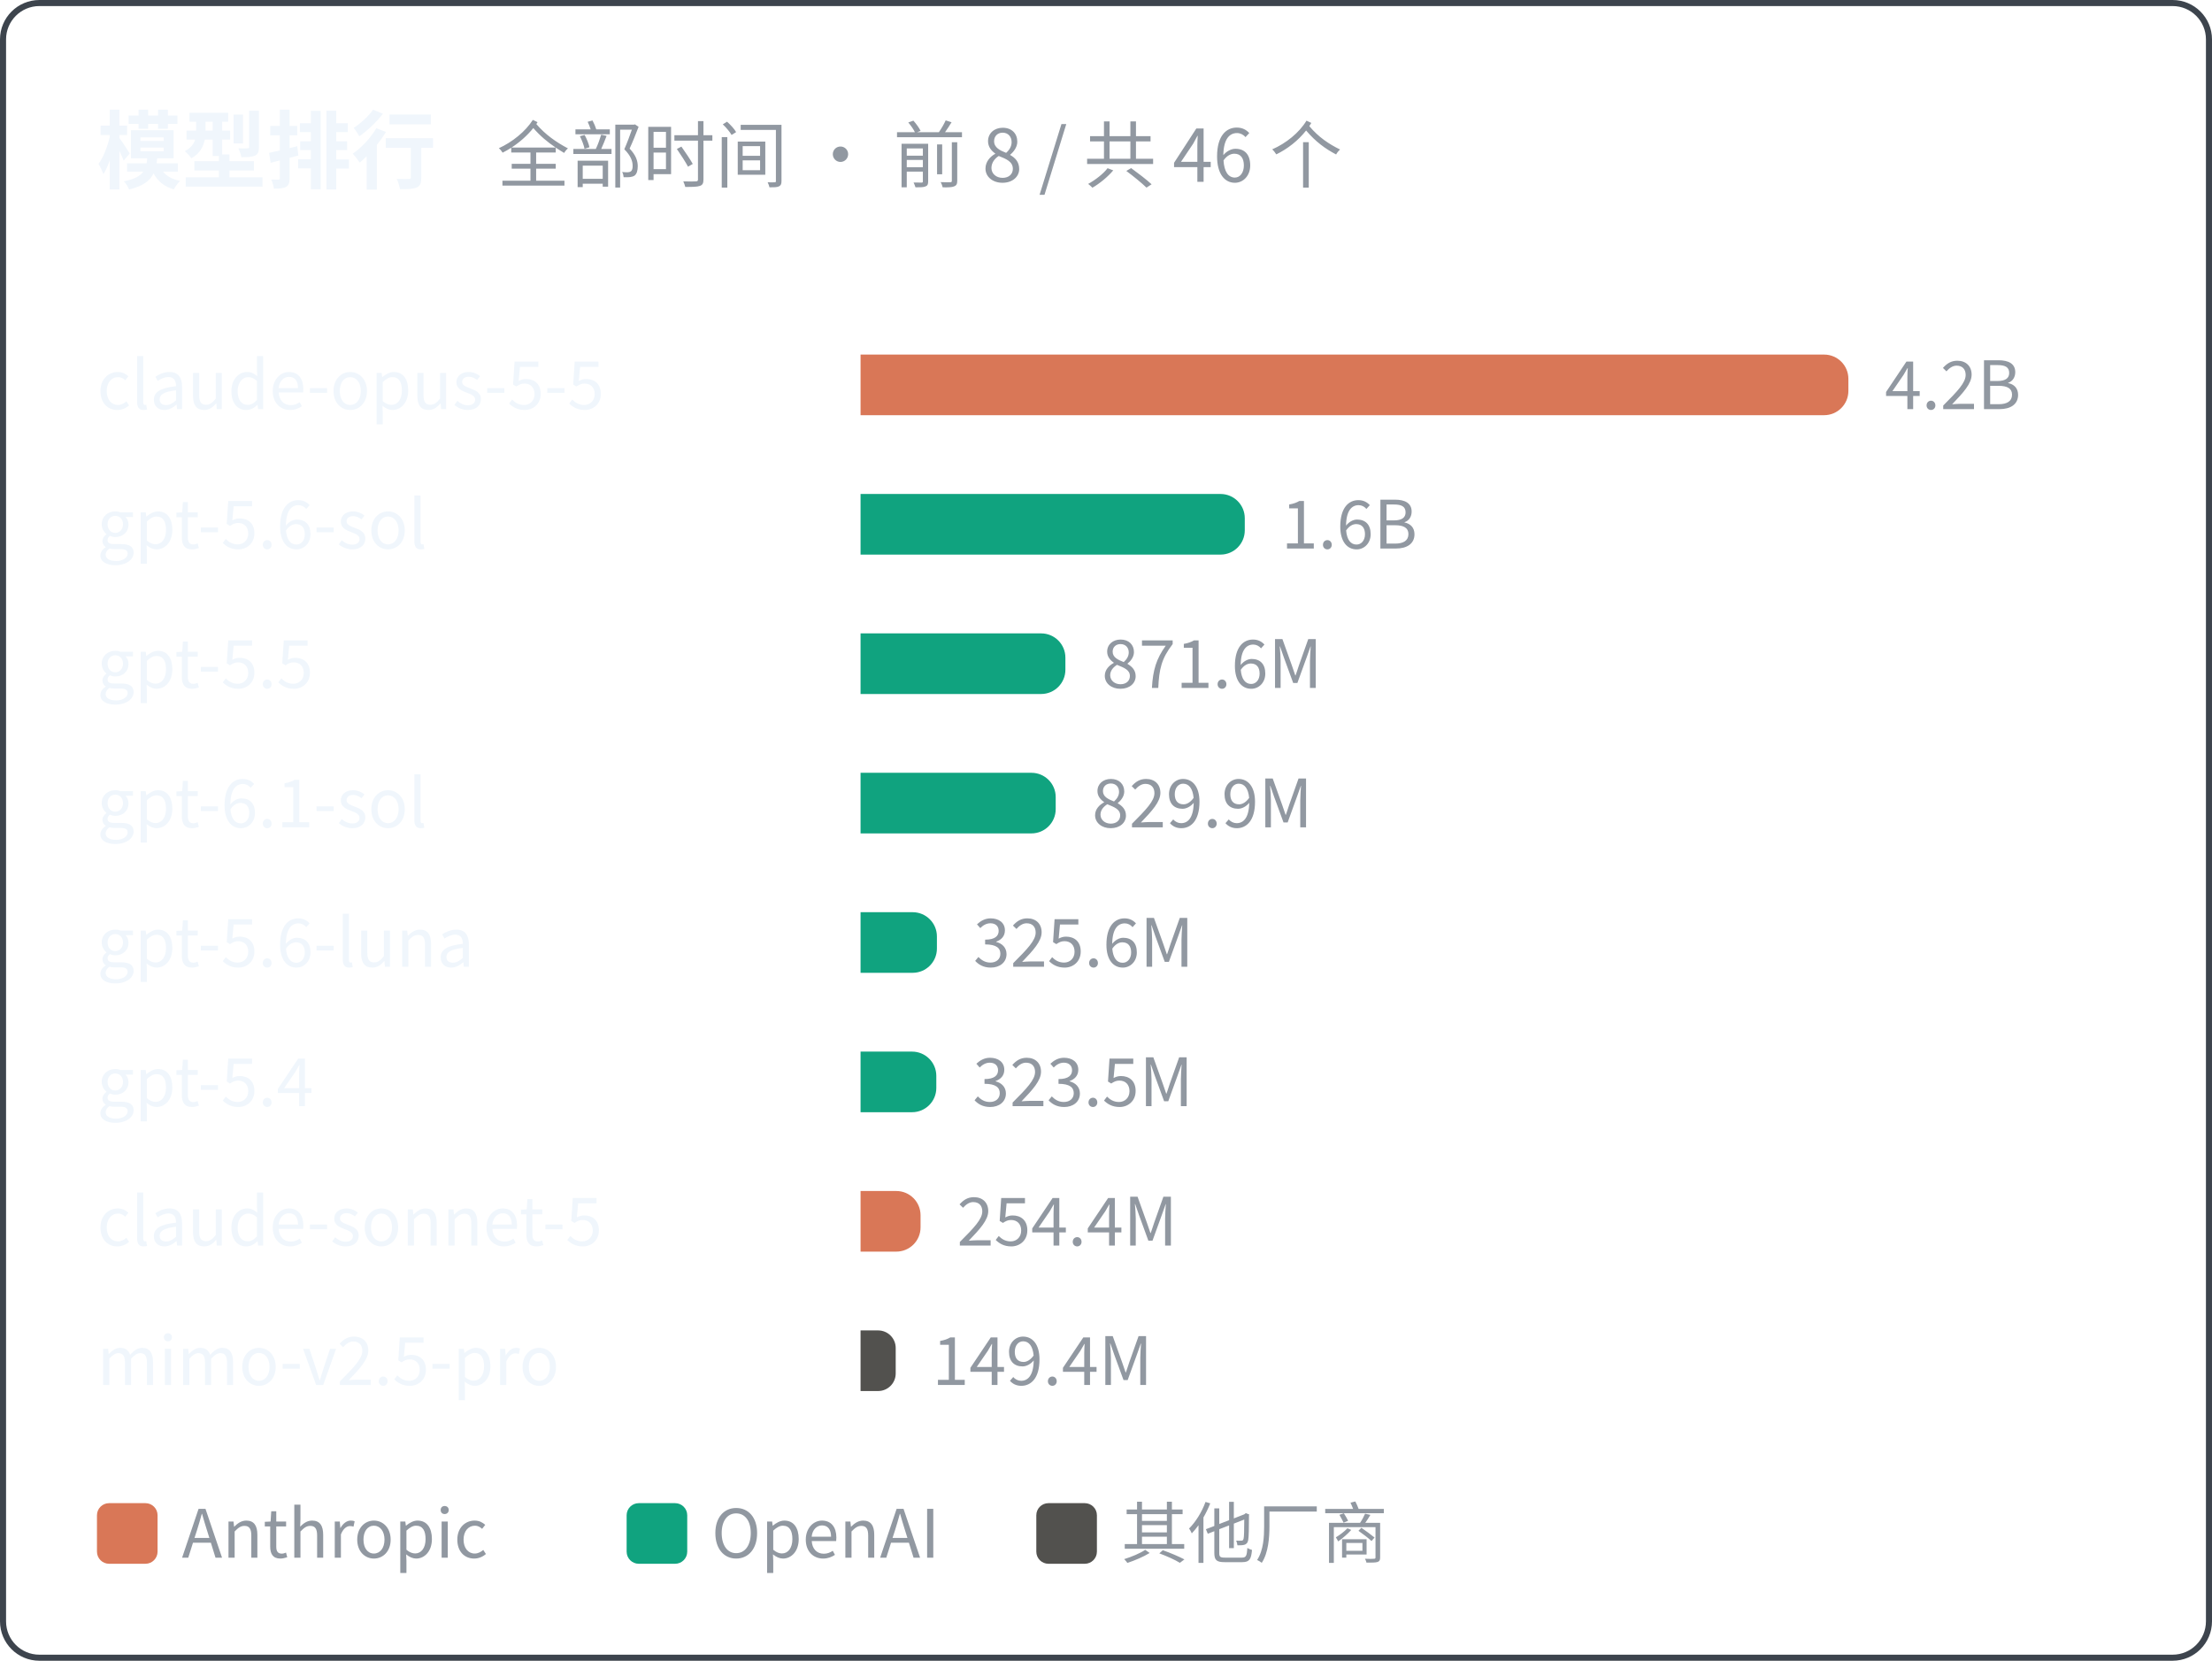
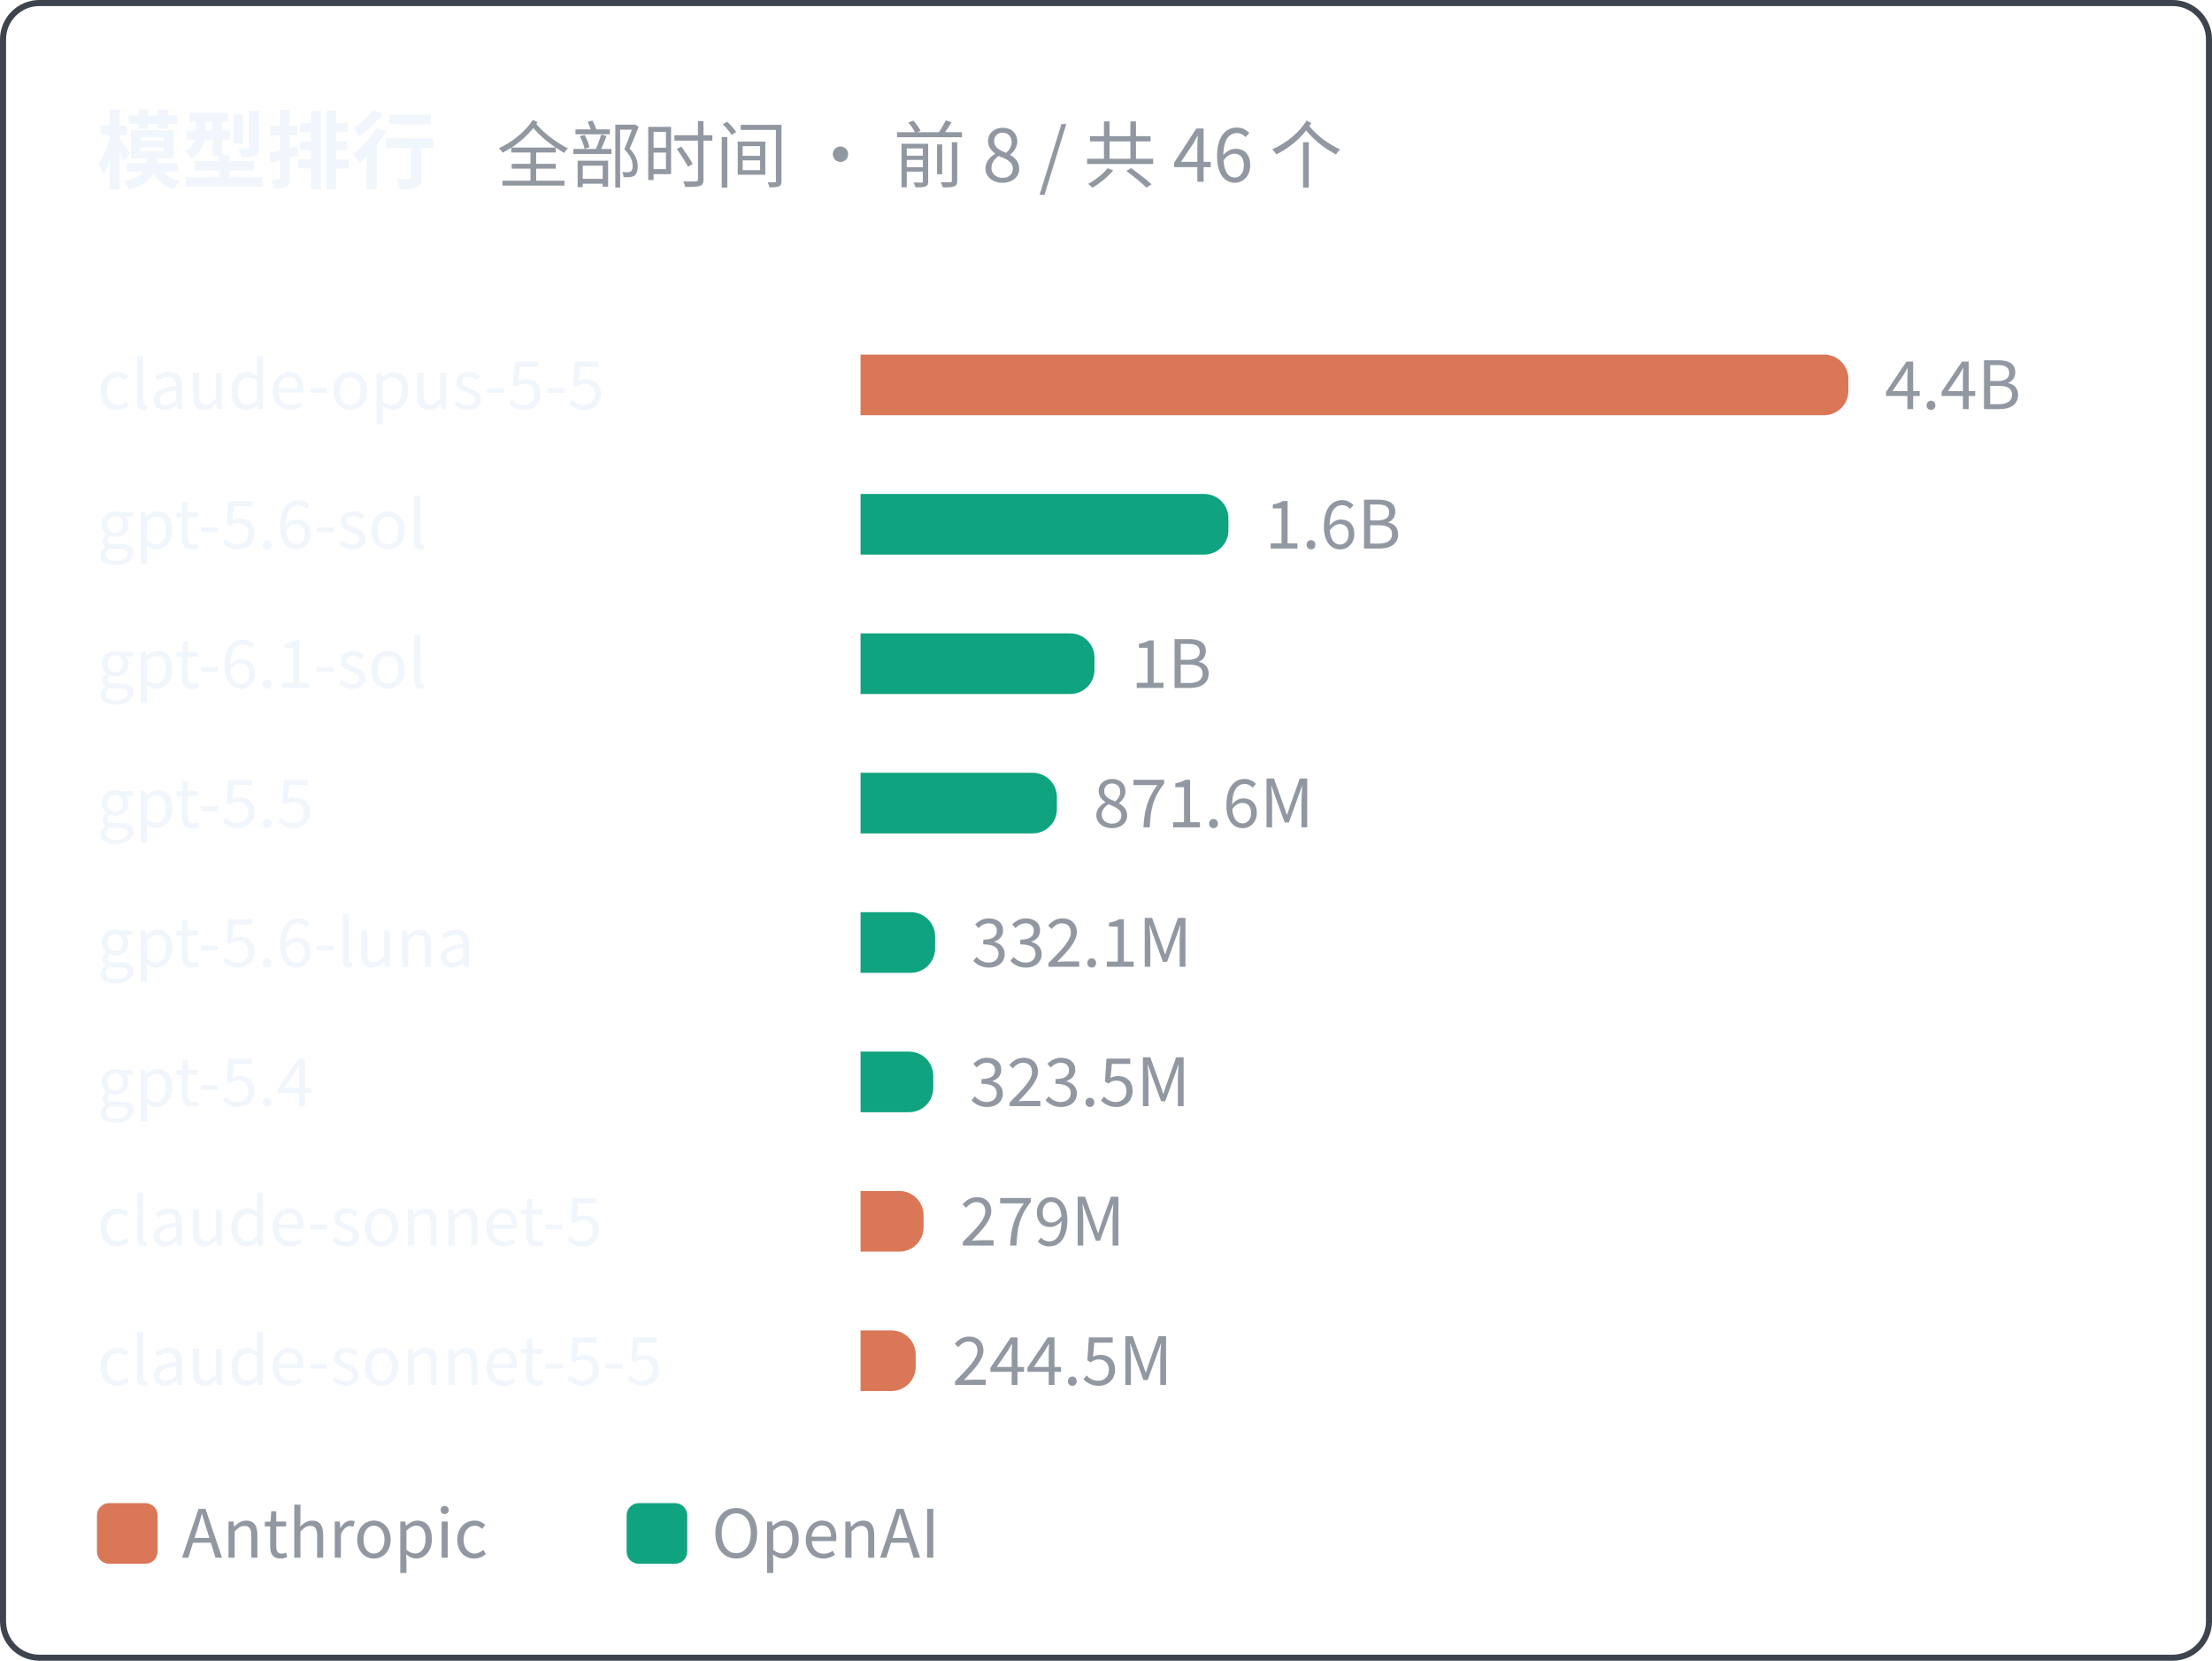
<svg xmlns="http://www.w3.org/2000/svg" width="365" height="274" viewBox="0 0 365 274" font-family="system-ui, -apple-system, 'Segoe UI', 'PingFang SC', 'Microsoft YaHei', 'Noto Sans CJK SC', sans-serif">
  <rect x="0.5" y="0.5" width="364" height="273" rx="6" fill="none" stroke="#3d444d" />
  <text x="16" y="30" font-size="14" font-weight="600" fill="#f0f6fc">模型排行<tspan dx="10" font-size="12" font-weight="400" fill="#9198a1">全部时间 · 前 8 / 共 46 个</tspan>
  </text>
  <path d="M142 58.5 h159.0 a4.0 4.0 0 0 1 4.0 4.0 v2.0 a4.0 4.0 0 0 1 -4.0 4.0 h-159.0 z" fill="#d97757" />
  <text x="16" y="67.5" font-size="11" fill="#f0f6fc">claude-opus-5-5</text>
-   <text x="311.0" y="67.5" font-size="11" fill="#9198a1">4.2B</text>
-   <path d="M142 81.5 h59.4 a4.0 4.0 0 0 1 4.0 4.0 v2.0 a4.0 4.0 0 0 1 -4.0 4.0 h-59.4 z" fill="#10a37f" />
+   <text x="311.0" y="67.5" font-size="11" fill="#9198a1">4.4B</text>
+   <path d="M142 81.5 h56.7 a4.0 4.0 0 0 1 4.0 4.0 v2.0 a4.0 4.0 0 0 1 -4.0 4.0 h-56.7 z" fill="#10a37f" />
  <text x="16" y="90.5" font-size="11" fill="#f0f6fc">gpt-5.6-sol</text>
-   <text x="211.4" y="90.5" font-size="11" fill="#9198a1">1.6B</text>
-   <path d="M142 104.5 h29.8 a4.0 4.0 0 0 1 4.0 4.0 v2.0 a4.0 4.0 0 0 1 -4.0 4.0 h-29.8 z" fill="#10a37f" />
-   <text x="16" y="113.5" font-size="11" fill="#f0f6fc">gpt-5.5</text>
-   <text x="181.8" y="113.5" font-size="11" fill="#9198a1">871.6M</text>
-   <path d="M142 127.5 h28.2 a4.0 4.0 0 0 1 4.0 4.0 v2.0 a4.0 4.0 0 0 1 -4.0 4.0 h-28.2 z" fill="#10a37f" />
-   <text x="16" y="136.5" font-size="11" fill="#f0f6fc">gpt-6.1-sol</text>
-   <text x="180.2" y="136.5" font-size="11" fill="#9198a1">829.9M</text>
-   <path d="M142 150.5 h8.6 a4.0 4.0 0 0 1 4.0 4.0 v2.0 a4.0 4.0 0 0 1 -4.0 4.0 h-8.6 z" fill="#10a37f" />
+   <text x="208.7" y="90.5" font-size="11" fill="#9198a1">1.6B</text>
+   <path d="M142 104.5 h34.6 a4.0 4.0 0 0 1 4.0 4.0 v2.0 a4.0 4.0 0 0 1 -4.0 4.0 h-34.6 z" fill="#10a37f" />
+   <text x="16" y="113.5" font-size="11" fill="#f0f6fc">gpt-6.1-sol</text>
+   <text x="186.6" y="113.5" font-size="11" fill="#9198a1">1B</text>
+   <path d="M142 127.5 h28.4 a4.0 4.0 0 0 1 4.0 4.0 v2.0 a4.0 4.0 0 0 1 -4.0 4.0 h-28.4 z" fill="#10a37f" />
+   <text x="16" y="136.5" font-size="11" fill="#f0f6fc">gpt-5.5</text>
+   <text x="180.4" y="136.5" font-size="11" fill="#9198a1">871.6M</text>
+   <path d="M142 150.5 h8.3 a4.0 4.0 0 0 1 4.0 4.0 v2.0 a4.0 4.0 0 0 1 -4.0 4.0 h-8.3 z" fill="#10a37f" />
  <text x="16" y="159.5" font-size="11" fill="#f0f6fc">gpt-5.6-luna</text>
-   <text x="160.6" y="159.5" font-size="11" fill="#9198a1">325.6M</text>
-   <path d="M142 173.5 h8.5 a4.0 4.0 0 0 1 4.0 4.0 v2.0 a4.0 4.0 0 0 1 -4.0 4.0 h-8.5 z" fill="#10a37f" />
+   <text x="160.3" y="159.5" font-size="11" fill="#9198a1">332.1M</text>
+   <path d="M142 173.5 h8.0 a4.0 4.0 0 0 1 4.0 4.0 v2.0 a4.0 4.0 0 0 1 -4.0 4.0 h-8.0 z" fill="#10a37f" />
  <text x="16" y="182.5" font-size="11" fill="#f0f6fc">gpt-5.4</text>
-   <text x="160.5" y="182.5" font-size="11" fill="#9198a1">323.5M</text>
-   <path d="M142 196.5 h5.9 a4.0 4.0 0 0 1 4.0 4.0 v2.0 a4.0 4.0 0 0 1 -4.0 4.0 h-5.9 z" fill="#d97757" />
+   <text x="160.0" y="182.5" font-size="11" fill="#9198a1">323.5M</text>
+   <path d="M142 196.5 h6.4 a4.0 4.0 0 0 1 4.0 4.0 v2.0 a4.0 4.0 0 0 1 -4.0 4.0 h-6.4 z" fill="#d97757" />
  <text x="16" y="205.5" font-size="11" fill="#f0f6fc">claude-sonnet-5</text>
-   <text x="157.9" y="205.5" font-size="11" fill="#9198a1">254.4M</text>
-   <path d="M142 219.5 h2.9 a2.9 2.9 0 0 1 2.9 2.9 v4.2 a2.9 2.9 0 0 1 -2.9 2.9 h-2.9 z" fill="#52514e" />
-   <text x="16" y="228.5" font-size="11" fill="#f0f6fc">mimo-v2.5-pro</text>
-   <text x="153.8" y="228.5" font-size="11" fill="#9198a1">149.4M</text>
+   <text x="158.4" y="205.5" font-size="11" fill="#9198a1">279M</text>
+   <path d="M142 219.5 h5.1 a4.0 4.0 0 0 1 4.0 4.0 v2.0 a4.0 4.0 0 0 1 -4.0 4.0 h-5.1 z" fill="#d97757" />
+   <text x="16" y="228.5" font-size="11" fill="#f0f6fc">claude-sonnet-5-5</text>
+   <text x="157.1" y="228.5" font-size="11" fill="#9198a1">244.5M</text>
  <rect x="16.0" y="248" width="10" height="10" rx="2" fill="#d97757" />
  <text x="30.0" y="257" font-size="11" fill="#9198a1">Anthropic</text>
  <rect x="103.4" y="248" width="10" height="10" rx="2" fill="#10a37f" />
  <text x="117.4" y="257" font-size="11" fill="#9198a1">OpenAI</text>
-   <rect x="171.0" y="248" width="10" height="10" rx="2" fill="#52514e" />
-   <text x="185.0" y="257" font-size="11" fill="#9198a1">其他厂商</text>
</svg>
